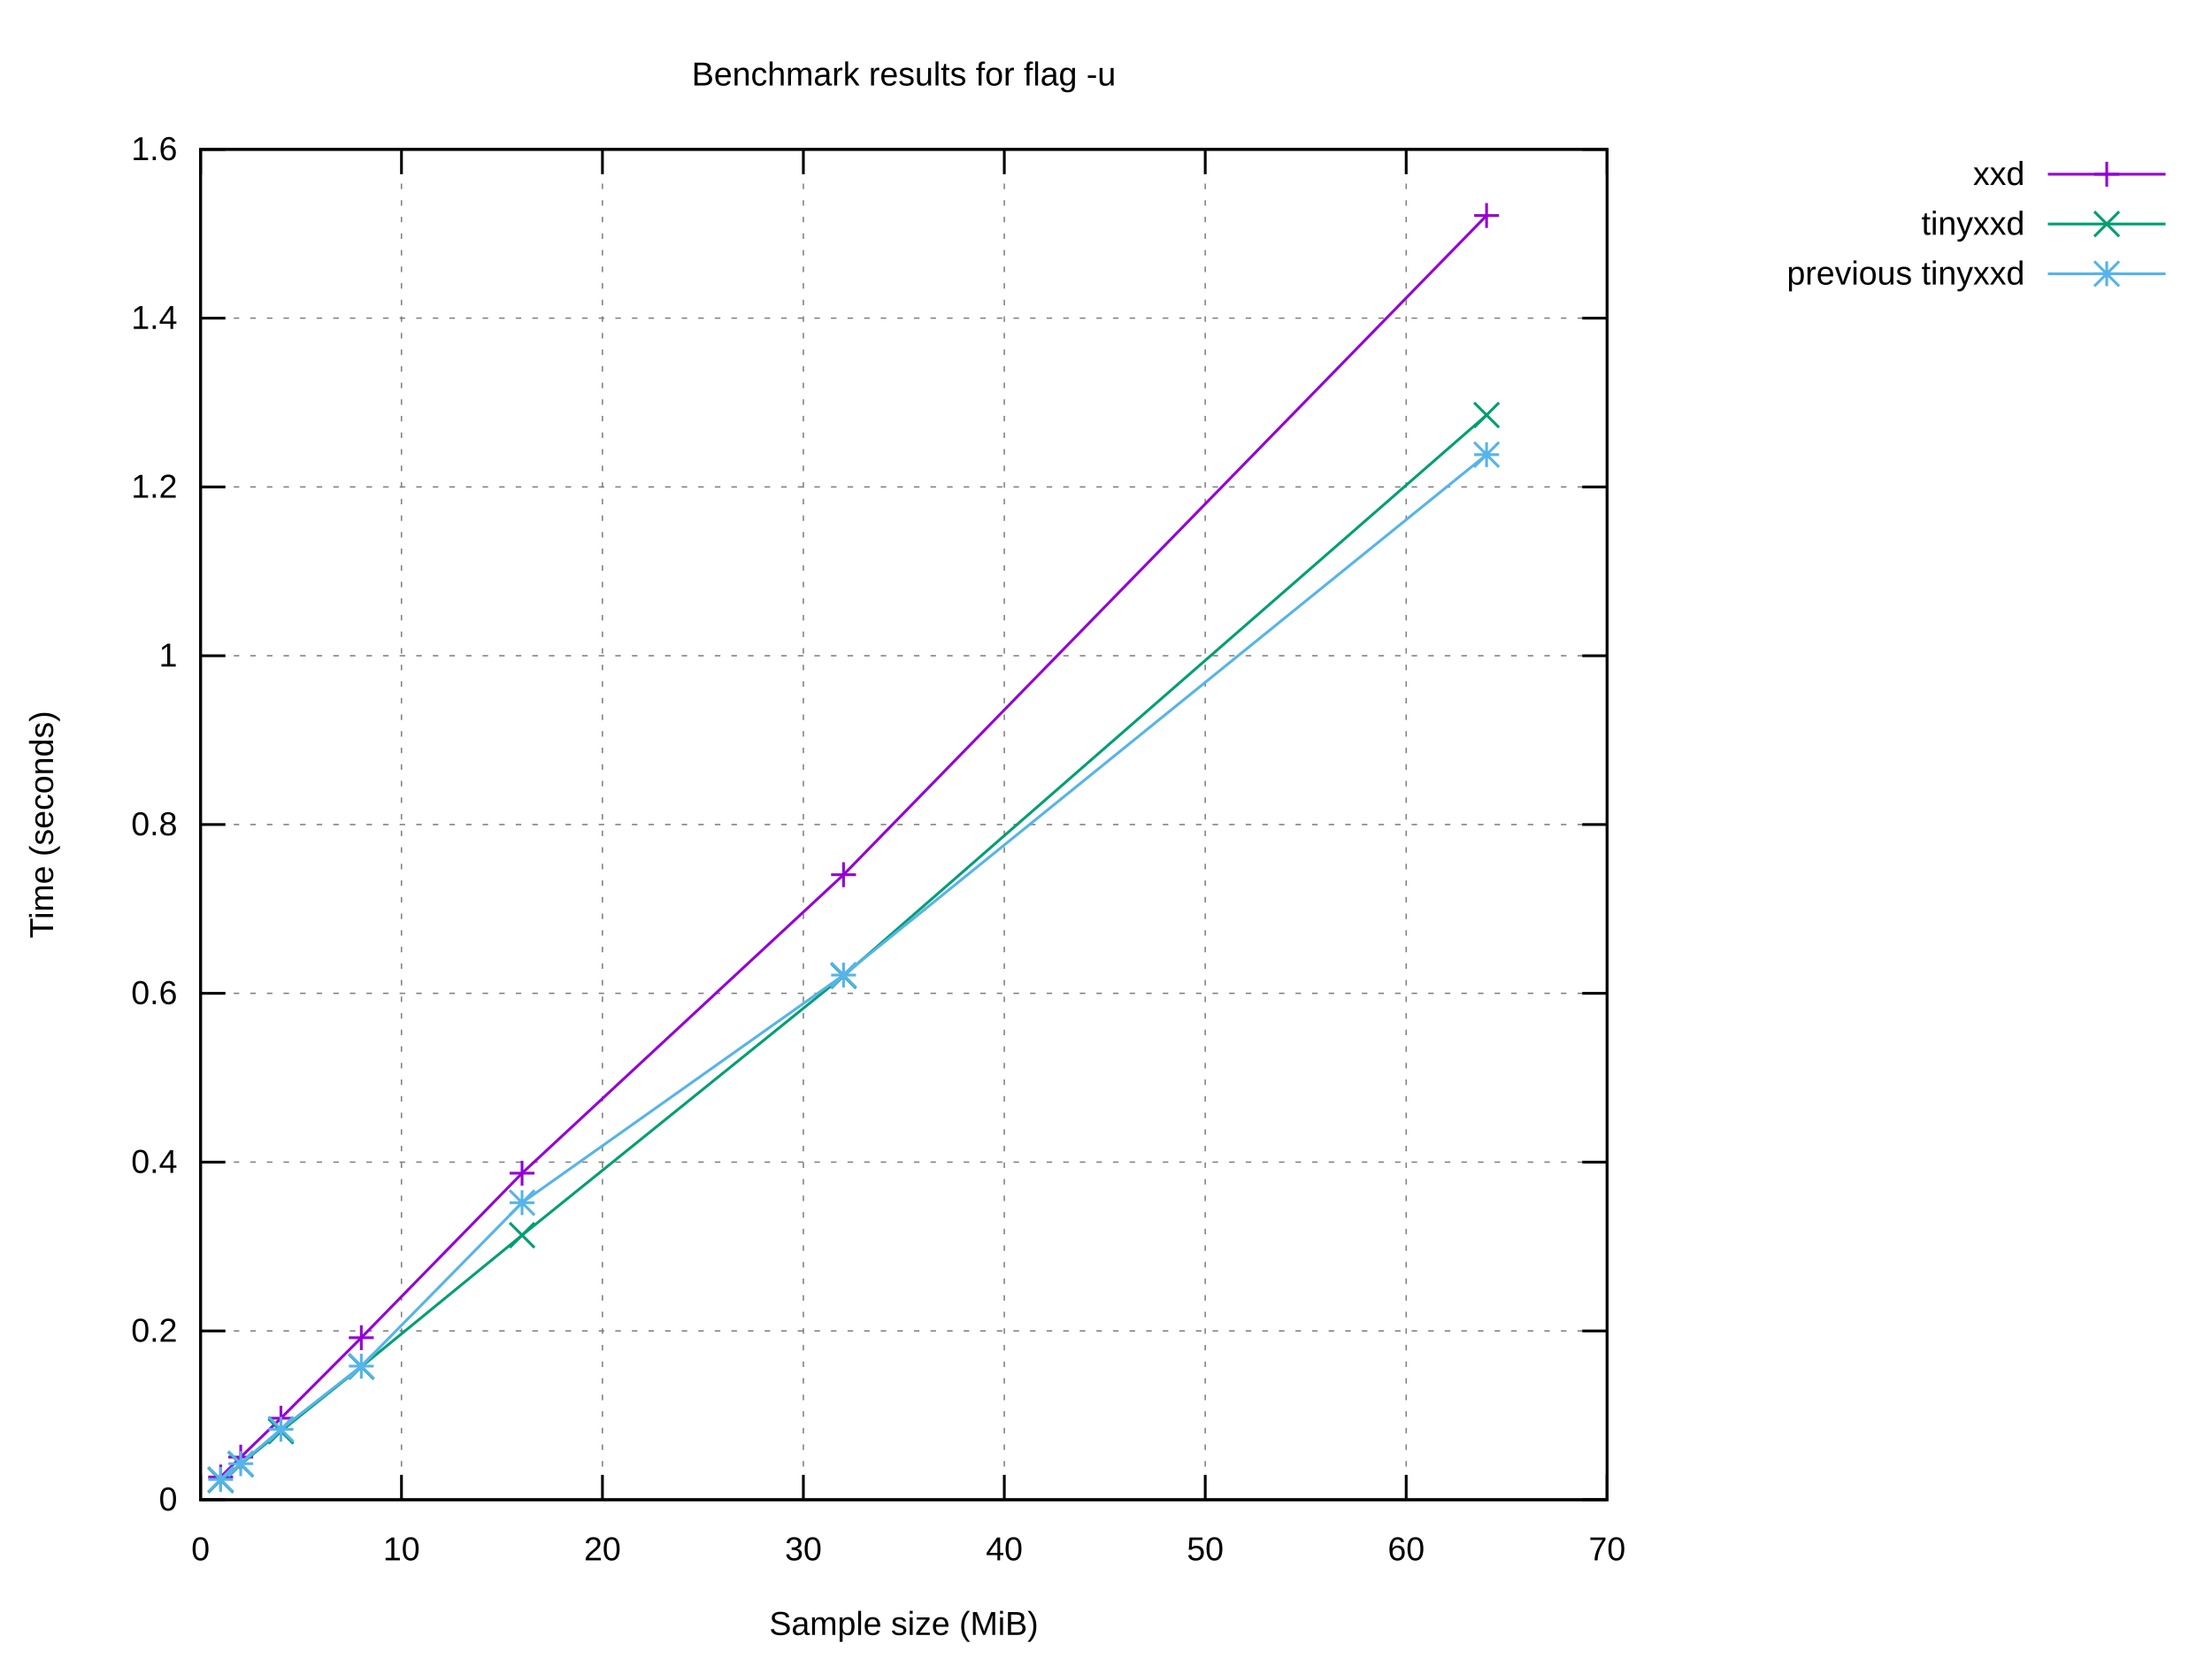
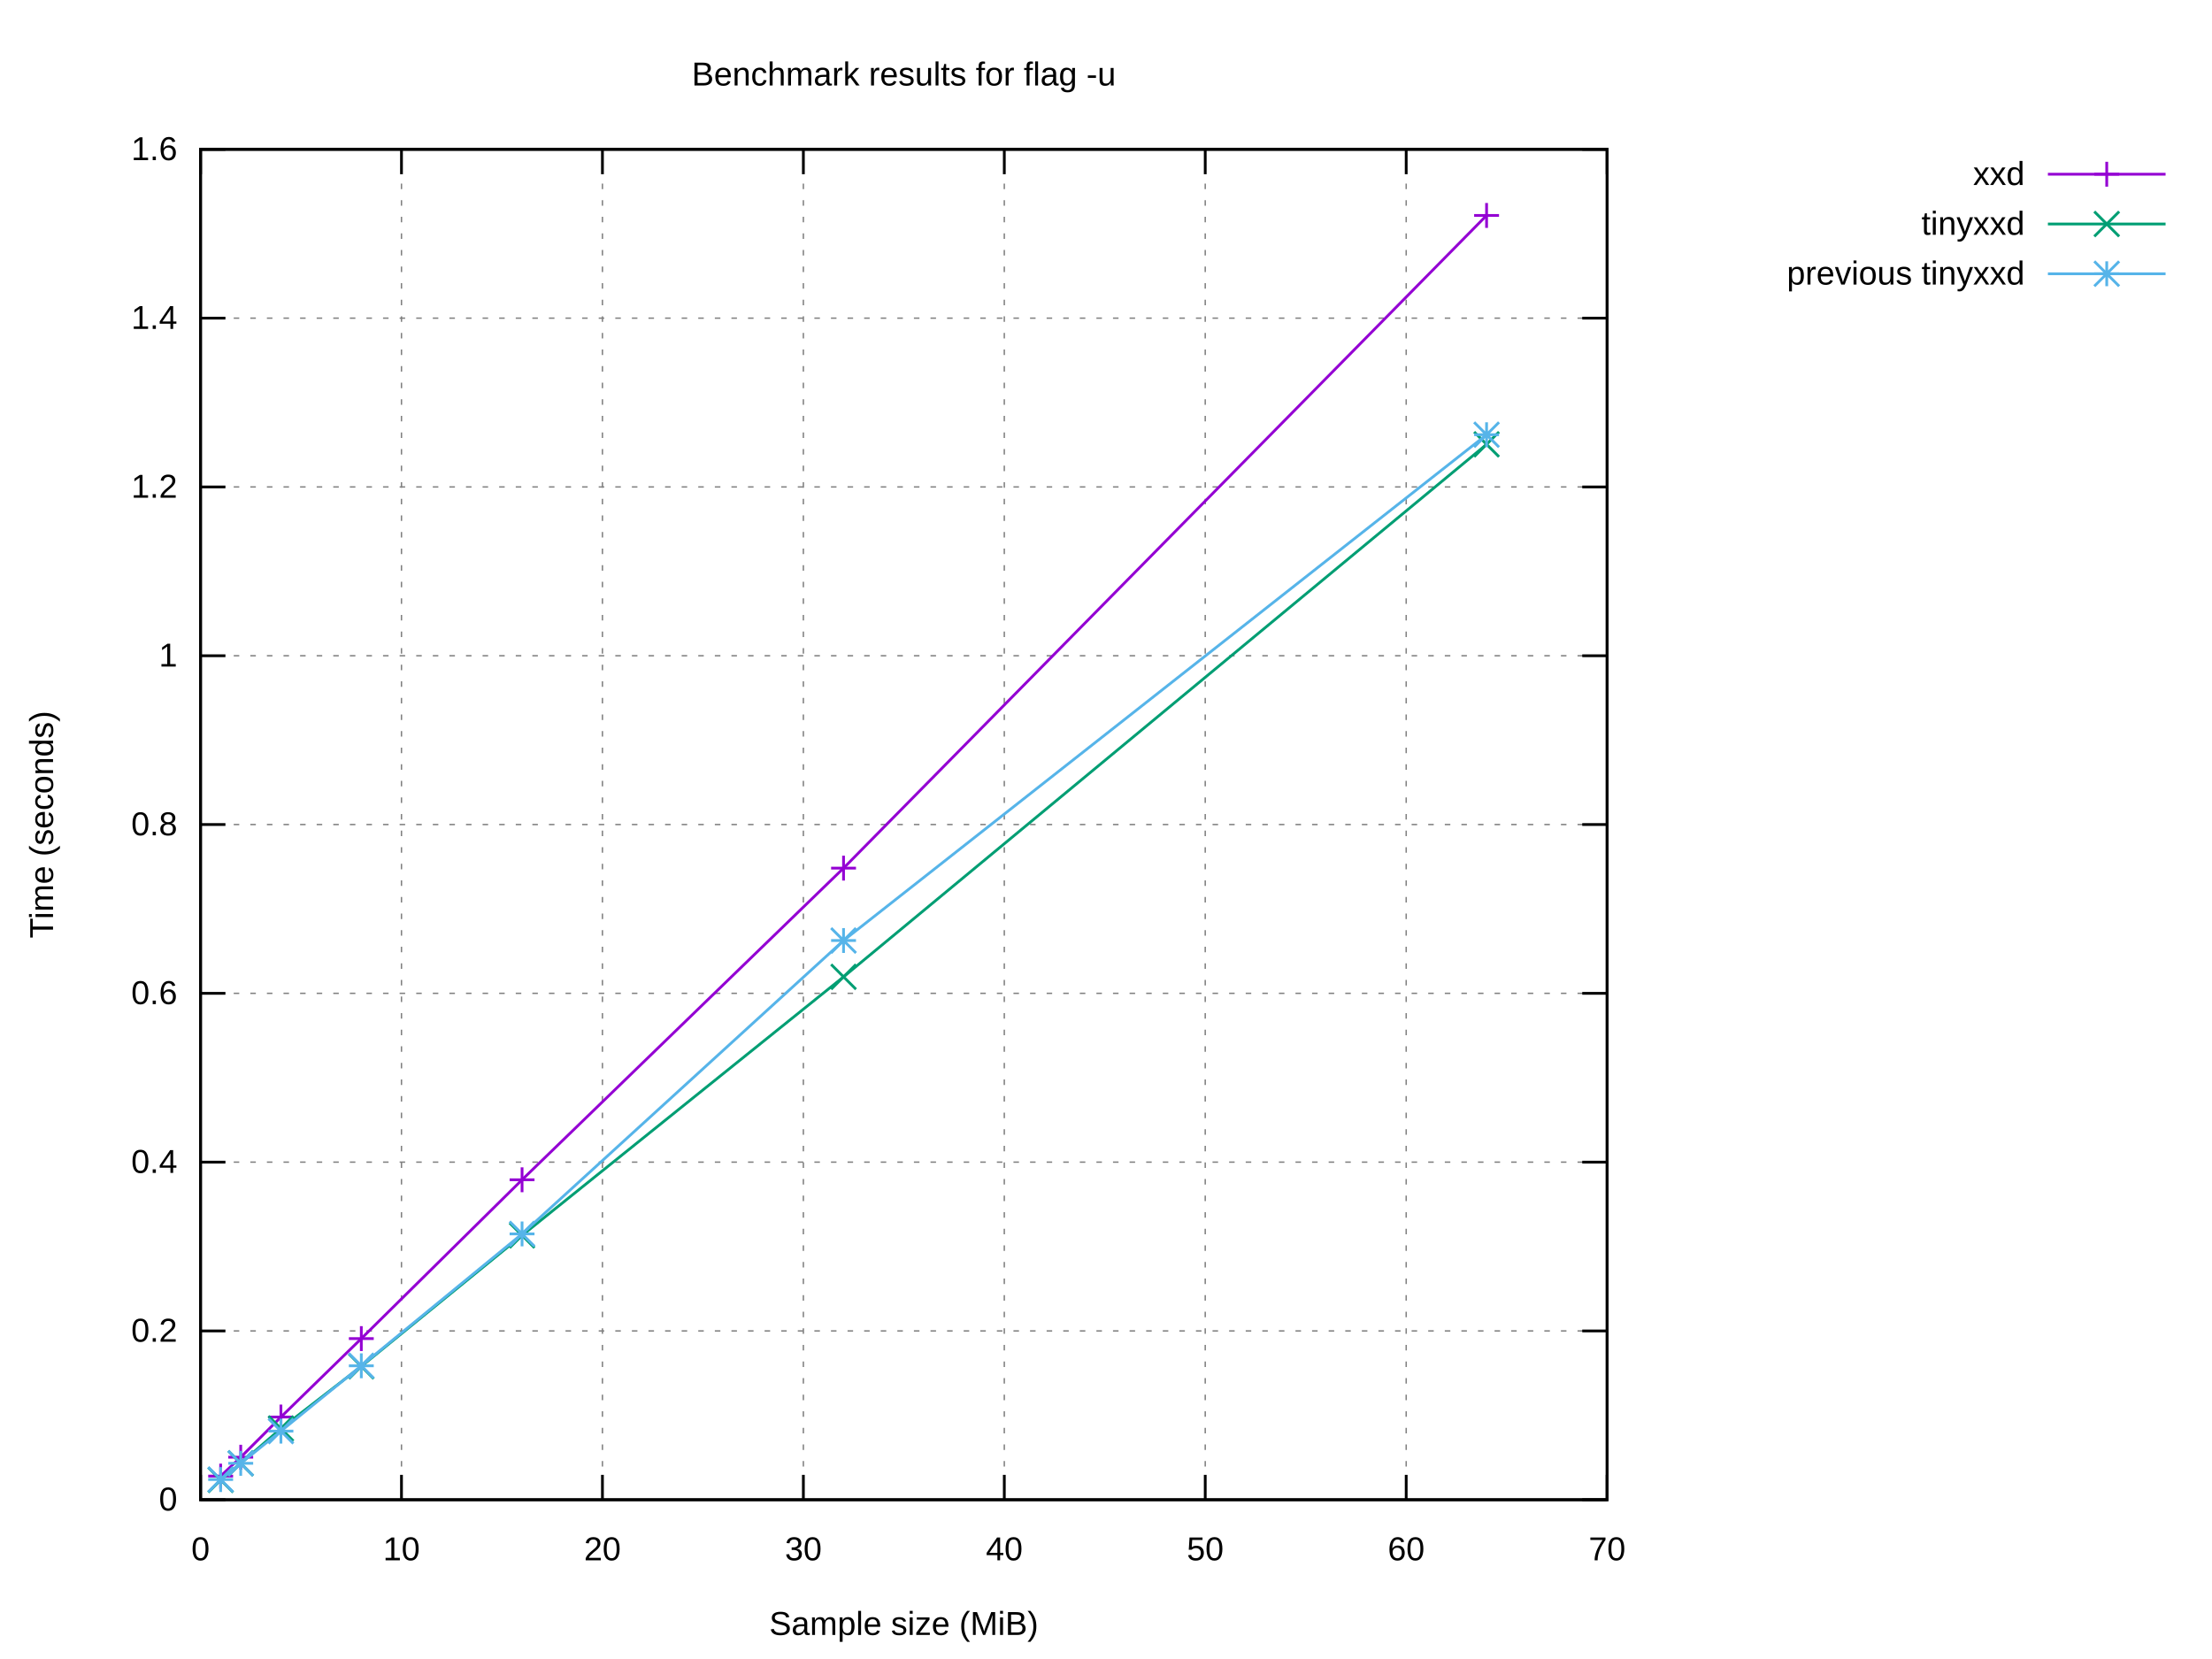
<svg xmlns="http://www.w3.org/2000/svg" xmlns:xlink="http://www.w3.org/1999/xlink" width="800" height="600" viewBox="0 0 800 600">
  <g id="gnuplot_canvas">
    <rect x="0" y="0" width="800" height="600" fill="#ffffff" />
    <defs>
      <circle id="gpDot" r="0.5" stroke-width="0.5" stroke="currentColor" />
      <path id="gpPt0" stroke-width="0.222" stroke="currentColor" d="M-1,0 h2 M0,-1 v2" />
      <path id="gpPt1" stroke-width="0.222" stroke="currentColor" d="M-1,-1 L1,1 M1,-1 L-1,1" />
      <path id="gpPt2" stroke-width="0.222" stroke="currentColor" d="M-1,0 L1,0 M0,-1 L0,1 M-1,-1 L1,1 M-1,1 L1,-1" />
      <rect id="gpPt3" stroke-width="0.222" stroke="currentColor" x="-1" y="-1" width="2" height="2" />
      <rect id="gpPt4" stroke-width="0.222" stroke="currentColor" fill="currentColor" x="-1" y="-1" width="2" height="2" />
      <circle id="gpPt5" stroke-width="0.222" stroke="currentColor" cx="0" cy="0" r="1" />
      <use xlink:href="#gpPt5" id="gpPt6" fill="currentColor" stroke="none" />
      <path id="gpPt7" stroke-width="0.222" stroke="currentColor" d="M0,-1.33 L-1.33,0.67 L1.33,0.67 z" />
      <use xlink:href="#gpPt7" id="gpPt8" fill="currentColor" stroke="none" />
      <use xlink:href="#gpPt7" id="gpPt9" stroke="currentColor" transform="rotate(180)" />
      <use xlink:href="#gpPt9" id="gpPt10" fill="currentColor" stroke="none" />
      <use xlink:href="#gpPt3" id="gpPt11" stroke="currentColor" transform="rotate(45)" />
      <use xlink:href="#gpPt11" id="gpPt12" fill="currentColor" stroke="none" />
      <path id="gpPt13" stroke-width="0.222" stroke="currentColor" d="M0,1.330 L1.265,0.411 L0.782,-1.067 L-0.782,-1.076 L-1.265,0.411 z" />
      <use xlink:href="#gpPt13" id="gpPt14" fill="currentColor" stroke="none" />
      <filter id="textbox" filterUnits="objectBoundingBox" x="0" y="0" height="1" width="1">
        <feFlood flood-color="#FFFFFF" flood-opacity="1" result="bgnd" />
        <feComposite in="SourceGraphic" in2="bgnd" operator="atop" />
      </filter>
      <filter id="greybox" filterUnits="objectBoundingBox" x="0" y="0" height="1" width="1">
        <feFlood flood-color="lightgrey" flood-opacity="1" result="grey" />
        <feComposite in="SourceGraphic" in2="grey" operator="atop" />
      </filter>
    </defs>
    <g fill="none" color="#FFFFFF" stroke="currentColor" stroke-width="1.00" stroke-linecap="butt" stroke-linejoin="miter">
</g>
    <g fill="none" color="black" stroke="currentColor" stroke-width="1.00" stroke-linecap="butt" stroke-linejoin="miter">
</g>
    <g fill="none" color="black" stroke="black" stroke-width="0.50" stroke-linecap="butt" stroke-linejoin="miter">
</g>
    <g fill="none" color="gray" stroke="currentColor" stroke-width="0.50" stroke-linecap="butt" stroke-linejoin="miter">
      <path stroke="gray" stroke-dasharray="2,4" class="gridline" d="M72.53,542.40 L581.24,542.40  " />
    </g>
    <g fill="none" color="gray" stroke="gray" stroke-width="1.00" stroke-linecap="butt" stroke-linejoin="miter">
</g>
    <g fill="none" color="black" stroke="currentColor" stroke-width="1.00" stroke-linecap="butt" stroke-linejoin="miter">
      <path stroke="black" d="M72.53,542.40 L81.53,542.40 M581.24,542.40 L572.24,542.40  " />
      <g transform="translate(64.14,546.30)" stroke="none" fill="black" font-family="Arial" font-size="12.00" text-anchor="end">
        <text>
          <tspan font-family="Arial"> 0</tspan>
        </text>
      </g>
    </g>
    <g fill="none" color="black" stroke="currentColor" stroke-width="1.00" stroke-linecap="butt" stroke-linejoin="miter">
</g>
    <g fill="none" color="black" stroke="black" stroke-width="0.50" stroke-linecap="butt" stroke-linejoin="miter">
</g>
    <g fill="none" color="gray" stroke="currentColor" stroke-width="0.50" stroke-linecap="butt" stroke-linejoin="miter">
      <path stroke="gray" stroke-dasharray="2,4" class="gridline" d="M72.53,481.35 L581.24,481.35  " />
    </g>
    <g fill="none" color="gray" stroke="gray" stroke-width="1.00" stroke-linecap="butt" stroke-linejoin="miter">
</g>
    <g fill="none" color="black" stroke="currentColor" stroke-width="1.00" stroke-linecap="butt" stroke-linejoin="miter">
      <path stroke="black" d="M72.53,481.35 L81.53,481.35 M581.24,481.35 L572.24,481.35  " />
      <g transform="translate(64.14,485.25)" stroke="none" fill="black" font-family="Arial" font-size="12.00" text-anchor="end">
        <text>
          <tspan font-family="Arial"> 0.2</tspan>
        </text>
      </g>
    </g>
    <g fill="none" color="black" stroke="currentColor" stroke-width="1.00" stroke-linecap="butt" stroke-linejoin="miter">
</g>
    <g fill="none" color="black" stroke="black" stroke-width="0.50" stroke-linecap="butt" stroke-linejoin="miter">
</g>
    <g fill="none" color="gray" stroke="currentColor" stroke-width="0.50" stroke-linecap="butt" stroke-linejoin="miter">
      <path stroke="gray" stroke-dasharray="2,4" class="gridline" d="M72.53,420.30 L581.24,420.30  " />
    </g>
    <g fill="none" color="gray" stroke="gray" stroke-width="1.00" stroke-linecap="butt" stroke-linejoin="miter">
</g>
    <g fill="none" color="black" stroke="currentColor" stroke-width="1.00" stroke-linecap="butt" stroke-linejoin="miter">
      <path stroke="black" d="M72.53,420.30 L81.53,420.30 M581.24,420.30 L572.24,420.30  " />
      <g transform="translate(64.14,424.20)" stroke="none" fill="black" font-family="Arial" font-size="12.00" text-anchor="end">
        <text>
          <tspan font-family="Arial"> 0.4</tspan>
        </text>
      </g>
    </g>
    <g fill="none" color="black" stroke="currentColor" stroke-width="1.00" stroke-linecap="butt" stroke-linejoin="miter">
</g>
    <g fill="none" color="black" stroke="black" stroke-width="0.50" stroke-linecap="butt" stroke-linejoin="miter">
</g>
    <g fill="none" color="gray" stroke="currentColor" stroke-width="0.50" stroke-linecap="butt" stroke-linejoin="miter">
      <path stroke="gray" stroke-dasharray="2,4" class="gridline" d="M72.53,359.25 L581.24,359.25  " />
    </g>
    <g fill="none" color="gray" stroke="gray" stroke-width="1.00" stroke-linecap="butt" stroke-linejoin="miter">
</g>
    <g fill="none" color="black" stroke="currentColor" stroke-width="1.00" stroke-linecap="butt" stroke-linejoin="miter">
      <path stroke="black" d="M72.53,359.25 L81.53,359.25 M581.24,359.25 L572.24,359.25  " />
      <g transform="translate(64.14,363.15)" stroke="none" fill="black" font-family="Arial" font-size="12.00" text-anchor="end">
        <text>
          <tspan font-family="Arial"> 0.6</tspan>
        </text>
      </g>
    </g>
    <g fill="none" color="black" stroke="currentColor" stroke-width="1.00" stroke-linecap="butt" stroke-linejoin="miter">
</g>
    <g fill="none" color="black" stroke="black" stroke-width="0.50" stroke-linecap="butt" stroke-linejoin="miter">
</g>
    <g fill="none" color="gray" stroke="currentColor" stroke-width="0.50" stroke-linecap="butt" stroke-linejoin="miter">
      <path stroke="gray" stroke-dasharray="2,4" class="gridline" d="M72.53,298.20 L581.24,298.20  " />
    </g>
    <g fill="none" color="gray" stroke="gray" stroke-width="1.00" stroke-linecap="butt" stroke-linejoin="miter">
</g>
    <g fill="none" color="black" stroke="currentColor" stroke-width="1.00" stroke-linecap="butt" stroke-linejoin="miter">
      <path stroke="black" d="M72.53,298.20 L81.53,298.20 M581.24,298.20 L572.24,298.20  " />
      <g transform="translate(64.14,302.10)" stroke="none" fill="black" font-family="Arial" font-size="12.00" text-anchor="end">
        <text>
          <tspan font-family="Arial"> 0.8</tspan>
        </text>
      </g>
    </g>
    <g fill="none" color="black" stroke="currentColor" stroke-width="1.00" stroke-linecap="butt" stroke-linejoin="miter">
</g>
    <g fill="none" color="black" stroke="black" stroke-width="0.50" stroke-linecap="butt" stroke-linejoin="miter">
</g>
    <g fill="none" color="gray" stroke="currentColor" stroke-width="0.50" stroke-linecap="butt" stroke-linejoin="miter">
      <path stroke="gray" stroke-dasharray="2,4" class="gridline" d="M72.53,237.16 L581.24,237.16  " />
    </g>
    <g fill="none" color="gray" stroke="gray" stroke-width="1.00" stroke-linecap="butt" stroke-linejoin="miter">
</g>
    <g fill="none" color="black" stroke="currentColor" stroke-width="1.00" stroke-linecap="butt" stroke-linejoin="miter">
      <path stroke="black" d="M72.53,237.16 L81.53,237.16 M581.24,237.16 L572.24,237.16  " />
      <g transform="translate(64.14,241.06)" stroke="none" fill="black" font-family="Arial" font-size="12.00" text-anchor="end">
        <text>
          <tspan font-family="Arial"> 1</tspan>
        </text>
      </g>
    </g>
    <g fill="none" color="black" stroke="currentColor" stroke-width="1.00" stroke-linecap="butt" stroke-linejoin="miter">
</g>
    <g fill="none" color="black" stroke="black" stroke-width="0.50" stroke-linecap="butt" stroke-linejoin="miter">
</g>
    <g fill="none" color="gray" stroke="currentColor" stroke-width="0.50" stroke-linecap="butt" stroke-linejoin="miter">
      <path stroke="gray" stroke-dasharray="2,4" class="gridline" d="M72.53,176.11 L581.24,176.11  " />
    </g>
    <g fill="none" color="gray" stroke="gray" stroke-width="1.00" stroke-linecap="butt" stroke-linejoin="miter">
</g>
    <g fill="none" color="black" stroke="currentColor" stroke-width="1.00" stroke-linecap="butt" stroke-linejoin="miter">
      <path stroke="black" d="M72.53,176.11 L81.53,176.11 M581.24,176.11 L572.24,176.11  " />
      <g transform="translate(64.14,180.01)" stroke="none" fill="black" font-family="Arial" font-size="12.00" text-anchor="end">
        <text>
          <tspan font-family="Arial"> 1.2</tspan>
        </text>
      </g>
    </g>
    <g fill="none" color="black" stroke="currentColor" stroke-width="1.00" stroke-linecap="butt" stroke-linejoin="miter">
</g>
    <g fill="none" color="black" stroke="black" stroke-width="0.50" stroke-linecap="butt" stroke-linejoin="miter">
</g>
    <g fill="none" color="gray" stroke="currentColor" stroke-width="0.50" stroke-linecap="butt" stroke-linejoin="miter">
      <path stroke="gray" stroke-dasharray="2,4" class="gridline" d="M72.53,115.06 L581.24,115.06  " />
    </g>
    <g fill="none" color="gray" stroke="gray" stroke-width="1.00" stroke-linecap="butt" stroke-linejoin="miter">
</g>
    <g fill="none" color="black" stroke="currentColor" stroke-width="1.00" stroke-linecap="butt" stroke-linejoin="miter">
      <path stroke="black" d="M72.53,115.06 L81.53,115.06 M581.24,115.06 L572.24,115.06  " />
      <g transform="translate(64.14,118.96)" stroke="none" fill="black" font-family="Arial" font-size="12.00" text-anchor="end">
        <text>
          <tspan font-family="Arial"> 1.4</tspan>
        </text>
      </g>
    </g>
    <g fill="none" color="black" stroke="currentColor" stroke-width="1.00" stroke-linecap="butt" stroke-linejoin="miter">
</g>
    <g fill="none" color="black" stroke="black" stroke-width="0.50" stroke-linecap="butt" stroke-linejoin="miter">
</g>
    <g fill="none" color="gray" stroke="currentColor" stroke-width="0.50" stroke-linecap="butt" stroke-linejoin="miter">
      <path stroke="gray" stroke-dasharray="2,4" class="gridline" d="M72.53,54.01 L581.24,54.01  " />
    </g>
    <g fill="none" color="gray" stroke="gray" stroke-width="1.00" stroke-linecap="butt" stroke-linejoin="miter">
</g>
    <g fill="none" color="black" stroke="currentColor" stroke-width="1.00" stroke-linecap="butt" stroke-linejoin="miter">
      <path stroke="black" d="M72.53,54.01 L81.53,54.01 M581.24,54.01 L572.24,54.01  " />
      <g transform="translate(64.14,57.91)" stroke="none" fill="black" font-family="Arial" font-size="12.00" text-anchor="end">
        <text>
          <tspan font-family="Arial"> 1.6</tspan>
        </text>
      </g>
    </g>
    <g fill="none" color="black" stroke="currentColor" stroke-width="1.00" stroke-linecap="butt" stroke-linejoin="miter">
</g>
    <g fill="none" color="black" stroke="black" stroke-width="0.50" stroke-linecap="butt" stroke-linejoin="miter">
</g>
    <g fill="none" color="gray" stroke="currentColor" stroke-width="0.50" stroke-linecap="butt" stroke-linejoin="miter">
      <path stroke="gray" stroke-dasharray="2,4" class="gridline" d="M72.53,542.40 L72.53,54.01  " />
    </g>
    <g fill="none" color="gray" stroke="gray" stroke-width="1.00" stroke-linecap="butt" stroke-linejoin="miter">
</g>
    <g fill="none" color="black" stroke="currentColor" stroke-width="1.00" stroke-linecap="butt" stroke-linejoin="miter">
      <path stroke="black" d="M72.53,542.40 L72.53,533.40 M72.53,54.01 L72.53,63.01  " />
      <g transform="translate(72.53,564.30)" stroke="none" fill="black" font-family="Arial" font-size="12.00" text-anchor="middle">
        <text>
          <tspan font-family="Arial"> 0</tspan>
        </text>
      </g>
    </g>
    <g fill="none" color="black" stroke="currentColor" stroke-width="1.00" stroke-linecap="butt" stroke-linejoin="miter">
</g>
    <g fill="none" color="black" stroke="black" stroke-width="0.50" stroke-linecap="butt" stroke-linejoin="miter">
</g>
    <g fill="none" color="gray" stroke="currentColor" stroke-width="0.50" stroke-linecap="butt" stroke-linejoin="miter">
      <path stroke="gray" stroke-dasharray="2,4" class="gridline" d="M145.20,542.40 L145.20,54.01  " />
    </g>
    <g fill="none" color="gray" stroke="gray" stroke-width="1.00" stroke-linecap="butt" stroke-linejoin="miter">
</g>
    <g fill="none" color="black" stroke="currentColor" stroke-width="1.00" stroke-linecap="butt" stroke-linejoin="miter">
      <path stroke="black" d="M145.20,542.40 L145.20,533.40 M145.20,54.01 L145.20,63.01  " />
      <g transform="translate(145.20,564.30)" stroke="none" fill="black" font-family="Arial" font-size="12.00" text-anchor="middle">
        <text>
          <tspan font-family="Arial"> 10</tspan>
        </text>
      </g>
    </g>
    <g fill="none" color="black" stroke="currentColor" stroke-width="1.00" stroke-linecap="butt" stroke-linejoin="miter">
</g>
    <g fill="none" color="black" stroke="black" stroke-width="0.50" stroke-linecap="butt" stroke-linejoin="miter">
</g>
    <g fill="none" color="gray" stroke="currentColor" stroke-width="0.50" stroke-linecap="butt" stroke-linejoin="miter">
      <path stroke="gray" stroke-dasharray="2,4" class="gridline" d="M217.88,542.40 L217.88,54.01  " />
    </g>
    <g fill="none" color="gray" stroke="gray" stroke-width="1.00" stroke-linecap="butt" stroke-linejoin="miter">
</g>
    <g fill="none" color="black" stroke="currentColor" stroke-width="1.00" stroke-linecap="butt" stroke-linejoin="miter">
      <path stroke="black" d="M217.88,542.40 L217.88,533.40 M217.88,54.01 L217.88,63.01  " />
      <g transform="translate(217.88,564.30)" stroke="none" fill="black" font-family="Arial" font-size="12.00" text-anchor="middle">
        <text>
          <tspan font-family="Arial"> 20</tspan>
        </text>
      </g>
    </g>
    <g fill="none" color="black" stroke="currentColor" stroke-width="1.00" stroke-linecap="butt" stroke-linejoin="miter">
</g>
    <g fill="none" color="black" stroke="black" stroke-width="0.50" stroke-linecap="butt" stroke-linejoin="miter">
</g>
    <g fill="none" color="gray" stroke="currentColor" stroke-width="0.50" stroke-linecap="butt" stroke-linejoin="miter">
      <path stroke="gray" stroke-dasharray="2,4" class="gridline" d="M290.55,542.40 L290.55,54.01  " />
    </g>
    <g fill="none" color="gray" stroke="gray" stroke-width="1.00" stroke-linecap="butt" stroke-linejoin="miter">
</g>
    <g fill="none" color="black" stroke="currentColor" stroke-width="1.00" stroke-linecap="butt" stroke-linejoin="miter">
      <path stroke="black" d="M290.55,542.40 L290.55,533.40 M290.55,54.01 L290.55,63.01  " />
      <g transform="translate(290.55,564.30)" stroke="none" fill="black" font-family="Arial" font-size="12.00" text-anchor="middle">
        <text>
          <tspan font-family="Arial"> 30</tspan>
        </text>
      </g>
    </g>
    <g fill="none" color="black" stroke="currentColor" stroke-width="1.00" stroke-linecap="butt" stroke-linejoin="miter">
</g>
    <g fill="none" color="black" stroke="black" stroke-width="0.50" stroke-linecap="butt" stroke-linejoin="miter">
</g>
    <g fill="none" color="gray" stroke="currentColor" stroke-width="0.50" stroke-linecap="butt" stroke-linejoin="miter">
      <path stroke="gray" stroke-dasharray="2,4" class="gridline" d="M363.22,542.40 L363.22,54.01  " />
    </g>
    <g fill="none" color="gray" stroke="gray" stroke-width="1.00" stroke-linecap="butt" stroke-linejoin="miter">
</g>
    <g fill="none" color="black" stroke="currentColor" stroke-width="1.00" stroke-linecap="butt" stroke-linejoin="miter">
      <path stroke="black" d="M363.22,542.40 L363.22,533.40 M363.22,54.01 L363.22,63.01  " />
      <g transform="translate(363.22,564.30)" stroke="none" fill="black" font-family="Arial" font-size="12.00" text-anchor="middle">
        <text>
          <tspan font-family="Arial"> 40</tspan>
        </text>
      </g>
    </g>
    <g fill="none" color="black" stroke="currentColor" stroke-width="1.00" stroke-linecap="butt" stroke-linejoin="miter">
</g>
    <g fill="none" color="black" stroke="black" stroke-width="0.50" stroke-linecap="butt" stroke-linejoin="miter">
</g>
    <g fill="none" color="gray" stroke="currentColor" stroke-width="0.50" stroke-linecap="butt" stroke-linejoin="miter">
      <path stroke="gray" stroke-dasharray="2,4" class="gridline" d="M435.89,542.40 L435.89,54.01  " />
    </g>
    <g fill="none" color="gray" stroke="gray" stroke-width="1.00" stroke-linecap="butt" stroke-linejoin="miter">
</g>
    <g fill="none" color="black" stroke="currentColor" stroke-width="1.00" stroke-linecap="butt" stroke-linejoin="miter">
      <path stroke="black" d="M435.89,542.40 L435.89,533.40 M435.89,54.01 L435.89,63.01  " />
      <g transform="translate(435.89,564.30)" stroke="none" fill="black" font-family="Arial" font-size="12.00" text-anchor="middle">
        <text>
          <tspan font-family="Arial"> 50</tspan>
        </text>
      </g>
    </g>
    <g fill="none" color="black" stroke="currentColor" stroke-width="1.00" stroke-linecap="butt" stroke-linejoin="miter">
</g>
    <g fill="none" color="black" stroke="black" stroke-width="0.50" stroke-linecap="butt" stroke-linejoin="miter">
</g>
    <g fill="none" color="gray" stroke="currentColor" stroke-width="0.50" stroke-linecap="butt" stroke-linejoin="miter">
      <path stroke="gray" stroke-dasharray="2,4" class="gridline" d="M508.57,542.40 L508.57,54.01  " />
    </g>
    <g fill="none" color="gray" stroke="gray" stroke-width="1.00" stroke-linecap="butt" stroke-linejoin="miter">
</g>
    <g fill="none" color="black" stroke="currentColor" stroke-width="1.00" stroke-linecap="butt" stroke-linejoin="miter">
      <path stroke="black" d="M508.57,542.40 L508.57,533.40 M508.57,54.01 L508.57,63.01  " />
      <g transform="translate(508.57,564.30)" stroke="none" fill="black" font-family="Arial" font-size="12.00" text-anchor="middle">
        <text>
          <tspan font-family="Arial"> 60</tspan>
        </text>
      </g>
    </g>
    <g fill="none" color="black" stroke="currentColor" stroke-width="1.00" stroke-linecap="butt" stroke-linejoin="miter">
</g>
    <g fill="none" color="black" stroke="black" stroke-width="0.50" stroke-linecap="butt" stroke-linejoin="miter">
</g>
    <g fill="none" color="gray" stroke="currentColor" stroke-width="0.50" stroke-linecap="butt" stroke-linejoin="miter">
      <path stroke="gray" stroke-dasharray="2,4" class="gridline" d="M581.24,542.40 L581.24,54.01  " />
    </g>
    <g fill="none" color="gray" stroke="gray" stroke-width="1.00" stroke-linecap="butt" stroke-linejoin="miter">
</g>
    <g fill="none" color="black" stroke="currentColor" stroke-width="1.00" stroke-linecap="butt" stroke-linejoin="miter">
      <path stroke="black" d="M581.24,542.40 L581.24,533.40 M581.24,54.01 L581.24,63.01  " />
      <g transform="translate(581.24,564.30)" stroke="none" fill="black" font-family="Arial" font-size="12.00" text-anchor="middle">
        <text>
          <tspan font-family="Arial"> 70</tspan>
        </text>
      </g>
    </g>
    <g fill="none" color="black" stroke="currentColor" stroke-width="1.00" stroke-linecap="butt" stroke-linejoin="miter">
</g>
    <g fill="none" color="black" stroke="currentColor" stroke-width="1.00" stroke-linecap="butt" stroke-linejoin="miter">
      <path stroke="black" d="M72.53,54.01 L72.53,542.40 L581.24,542.40 L581.24,54.01 L72.53,54.01 Z  " />
    </g>
    <g fill="none" color="black" stroke="currentColor" stroke-width="1.00" stroke-linecap="butt" stroke-linejoin="miter">
</g>
    <g id="gnuplot_plot_1">
      <g fill="none" color="black" stroke="currentColor" stroke-width="1.00" stroke-linecap="butt" stroke-linejoin="miter">
        <g transform="translate(732.26,66.91)" stroke="none" fill="black" font-family="Arial" font-size="12.00" text-anchor="end">
          <text>
            <tspan font-family="Arial">xxd</tspan>
          </text>
        </g>
      </g>
      <g fill="none" color="black" stroke="currentColor" stroke-width="1.00" stroke-linecap="butt" stroke-linejoin="miter">
-         <path stroke="rgb(148,   0, 211)" d="M740.65,63.01 L783.21,63.01 M537.64,77.95 L305.08,316.35 L188.81,424.30 L130.67,483.80 L101.60,512.92 L87.06,526.99   L79.80,534.18  " />
-         <use xlink:href="#gpPt0" transform="translate(537.64,77.95) scale(4.50)" color="rgb(148,   0, 211)" />
-         <use xlink:href="#gpPt0" transform="translate(305.08,316.35) scale(4.50)" color="rgb(148,   0, 211)" />
-         <use xlink:href="#gpPt0" transform="translate(188.81,424.30) scale(4.50)" color="rgb(148,   0, 211)" />
-         <use xlink:href="#gpPt0" transform="translate(130.67,483.80) scale(4.50)" color="rgb(148,   0, 211)" />
-         <use xlink:href="#gpPt0" transform="translate(101.60,512.92) scale(4.50)" color="rgb(148,   0, 211)" />
-         <use xlink:href="#gpPt0" transform="translate(87.06,526.99) scale(4.50)" color="rgb(148,   0, 211)" />
-         <use xlink:href="#gpPt0" transform="translate(79.80,534.18) scale(4.50)" color="rgb(148,   0, 211)" />
+         <path stroke="rgb(148,   0, 211)" d="M740.65,63.01 L783.21,63.01 M537.64,77.92 L305.08,313.97 L188.81,426.68 L130.67,484.12 L101.60,512.49 L87.06,527.02   L79.80,533.85  " />
+         <use xlink:href="#gpPt0" transform="translate(537.64,77.92) scale(4.50)" color="rgb(148,   0, 211)" />
+         <use xlink:href="#gpPt0" transform="translate(305.08,313.97) scale(4.50)" color="rgb(148,   0, 211)" />
+         <use xlink:href="#gpPt0" transform="translate(188.81,426.68) scale(4.50)" color="rgb(148,   0, 211)" />
+         <use xlink:href="#gpPt0" transform="translate(130.67,484.12) scale(4.50)" color="rgb(148,   0, 211)" />
+         <use xlink:href="#gpPt0" transform="translate(101.60,512.49) scale(4.50)" color="rgb(148,   0, 211)" />
+         <use xlink:href="#gpPt0" transform="translate(87.06,527.02) scale(4.50)" color="rgb(148,   0, 211)" />
+         <use xlink:href="#gpPt0" transform="translate(79.80,533.85) scale(4.50)" color="rgb(148,   0, 211)" />
        <use xlink:href="#gpPt0" transform="translate(761.93,63.01) scale(4.50)" color="rgb(148,   0, 211)" />
      </g>
    </g>
    <g id="gnuplot_plot_2">
      <g fill="none" color="black" stroke="currentColor" stroke-width="1.00" stroke-linecap="butt" stroke-linejoin="miter">
        <g transform="translate(732.26,84.91)" stroke="none" fill="black" font-family="Arial" font-size="12.00" text-anchor="end">
          <text>
            <tspan font-family="Arial">tinyxxd</tspan>
          </text>
        </g>
      </g>
      <g fill="none" color="black" stroke="currentColor" stroke-width="1.00" stroke-linecap="butt" stroke-linejoin="miter">
-         <path stroke="rgb(  0, 158, 115)" d="M740.65,81.01 L783.21,81.01 M537.64,150.11 L305.08,352.93 L188.81,446.73 L130.67,494.29 L101.60,517.62 L87.06,529.56   L79.80,535.29  " />
-         <use xlink:href="#gpPt1" transform="translate(537.64,150.11) scale(4.50)" color="rgb(  0, 158, 115)" />
-         <use xlink:href="#gpPt1" transform="translate(305.08,352.93) scale(4.50)" color="rgb(  0, 158, 115)" />
-         <use xlink:href="#gpPt1" transform="translate(188.81,446.73) scale(4.50)" color="rgb(  0, 158, 115)" />
-         <use xlink:href="#gpPt1" transform="translate(130.67,494.29) scale(4.50)" color="rgb(  0, 158, 115)" />
-         <use xlink:href="#gpPt1" transform="translate(101.60,517.62) scale(4.50)" color="rgb(  0, 158, 115)" />
-         <use xlink:href="#gpPt1" transform="translate(87.06,529.56) scale(4.50)" color="rgb(  0, 158, 115)" />
-         <use xlink:href="#gpPt1" transform="translate(79.80,535.29) scale(4.50)" color="rgb(  0, 158, 115)" />
+         <path stroke="rgb(  0, 158, 115)" d="M740.65,81.01 L783.21,81.01 M537.64,160.70 L305.08,353.29 L188.81,446.80 L130.67,494.16 L101.60,516.65 L87.06,529.22   L79.80,535.24  " />
+         <use xlink:href="#gpPt1" transform="translate(537.64,160.70) scale(4.50)" color="rgb(  0, 158, 115)" />
+         <use xlink:href="#gpPt1" transform="translate(305.08,353.29) scale(4.50)" color="rgb(  0, 158, 115)" />
+         <use xlink:href="#gpPt1" transform="translate(188.81,446.80) scale(4.50)" color="rgb(  0, 158, 115)" />
+         <use xlink:href="#gpPt1" transform="translate(130.67,494.16) scale(4.50)" color="rgb(  0, 158, 115)" />
+         <use xlink:href="#gpPt1" transform="translate(101.60,516.65) scale(4.50)" color="rgb(  0, 158, 115)" />
+         <use xlink:href="#gpPt1" transform="translate(87.06,529.22) scale(4.50)" color="rgb(  0, 158, 115)" />
+         <use xlink:href="#gpPt1" transform="translate(79.80,535.24) scale(4.50)" color="rgb(  0, 158, 115)" />
        <use xlink:href="#gpPt1" transform="translate(761.93,81.01) scale(4.50)" color="rgb(  0, 158, 115)" />
      </g>
    </g>
    <g id="gnuplot_plot_3">
      <g fill="none" color="black" stroke="currentColor" stroke-width="1.00" stroke-linecap="butt" stroke-linejoin="miter">
        <g transform="translate(732.26,102.91)" stroke="none" fill="black" font-family="Arial" font-size="12.00" text-anchor="end">
          <text>
            <tspan font-family="Arial">previous tinyxxd</tspan>
          </text>
        </g>
      </g>
      <g fill="none" color="black" stroke="currentColor" stroke-width="1.00" stroke-linecap="butt" stroke-linejoin="miter">
-         <path stroke="rgb( 86, 180, 233)" d="M740.65,99.01 L783.21,99.01 M537.64,164.43 L305.08,352.65 L188.81,434.97 L130.67,494.08 L101.60,516.91 L87.06,529.36   L79.80,535.07  " />
-         <use xlink:href="#gpPt2" transform="translate(537.64,164.43) scale(4.50)" color="rgb( 86, 180, 233)" />
-         <use xlink:href="#gpPt2" transform="translate(305.08,352.65) scale(4.50)" color="rgb( 86, 180, 233)" />
-         <use xlink:href="#gpPt2" transform="translate(188.81,434.97) scale(4.50)" color="rgb( 86, 180, 233)" />
-         <use xlink:href="#gpPt2" transform="translate(130.67,494.08) scale(4.50)" color="rgb( 86, 180, 233)" />
-         <use xlink:href="#gpPt2" transform="translate(101.60,516.91) scale(4.50)" color="rgb( 86, 180, 233)" />
-         <use xlink:href="#gpPt2" transform="translate(87.06,529.36) scale(4.50)" color="rgb( 86, 180, 233)" />
-         <use xlink:href="#gpPt2" transform="translate(79.80,535.07) scale(4.50)" color="rgb( 86, 180, 233)" />
+         <path stroke="rgb( 86, 180, 233)" d="M740.65,99.01 L783.21,99.01 M537.64,157.22 L305.08,340.15 L188.81,446.26 L130.67,493.96 L101.60,517.58 L87.06,529.23   L79.80,535.10  " />
+         <use xlink:href="#gpPt2" transform="translate(537.64,157.22) scale(4.50)" color="rgb( 86, 180, 233)" />
+         <use xlink:href="#gpPt2" transform="translate(305.08,340.15) scale(4.50)" color="rgb( 86, 180, 233)" />
+         <use xlink:href="#gpPt2" transform="translate(188.81,446.26) scale(4.50)" color="rgb( 86, 180, 233)" />
+         <use xlink:href="#gpPt2" transform="translate(130.67,493.96) scale(4.50)" color="rgb( 86, 180, 233)" />
+         <use xlink:href="#gpPt2" transform="translate(101.60,517.58) scale(4.50)" color="rgb( 86, 180, 233)" />
+         <use xlink:href="#gpPt2" transform="translate(87.06,529.23) scale(4.50)" color="rgb( 86, 180, 233)" />
+         <use xlink:href="#gpPt2" transform="translate(79.80,535.10) scale(4.50)" color="rgb( 86, 180, 233)" />
        <use xlink:href="#gpPt2" transform="translate(761.93,99.01) scale(4.50)" color="rgb( 86, 180, 233)" />
      </g>
    </g>
    <g fill="none" color="#FFFFFF" stroke="rgb( 86, 180, 233)" stroke-width="2.00" stroke-linecap="butt" stroke-linejoin="miter">
</g>
    <g fill="none" color="black" stroke="currentColor" stroke-width="2.00" stroke-linecap="butt" stroke-linejoin="miter">
</g>
    <g fill="none" color="black" stroke="black" stroke-width="1.00" stroke-linecap="butt" stroke-linejoin="miter">
</g>
    <g fill="none" color="black" stroke="currentColor" stroke-width="1.00" stroke-linecap="butt" stroke-linejoin="miter">
      <path stroke="black" d="M72.53,54.01 L72.53,542.40 L581.24,542.40 L581.24,54.01 L72.53,54.01 Z  " />
      <g transform="translate(19.18,298.21) rotate(270.00)" stroke="none" fill="black" font-family="Arial" font-size="12.00" text-anchor="middle">
        <text>
          <tspan font-family="Arial">Time (seconds)</tspan>
        </text>
      </g>
    </g>
    <g fill="none" color="black" stroke="currentColor" stroke-width="1.00" stroke-linecap="butt" stroke-linejoin="miter">
      <g transform="translate(326.88,591.30)" stroke="none" fill="black" font-family="Arial" font-size="12.00" text-anchor="middle">
        <text>
          <tspan font-family="Arial">Sample size (MiB)</tspan>
        </text>
      </g>
    </g>
    <g fill="none" color="black" stroke="currentColor" stroke-width="1.00" stroke-linecap="butt" stroke-linejoin="miter">
</g>
    <g fill="none" color="black" stroke="currentColor" stroke-width="1.00" stroke-linecap="butt" stroke-linejoin="miter">
      <g transform="translate(326.88,30.91)" stroke="none" fill="black" font-family="Arial" font-size="12.00" text-anchor="middle">
        <text>
          <tspan font-family="Arial">Benchmark results for flag -u</tspan>
        </text>
      </g>
    </g>
    <g fill="none" color="black" stroke="currentColor" stroke-width="1.00" stroke-linecap="butt" stroke-linejoin="miter">
</g>
  </g>
</svg>
